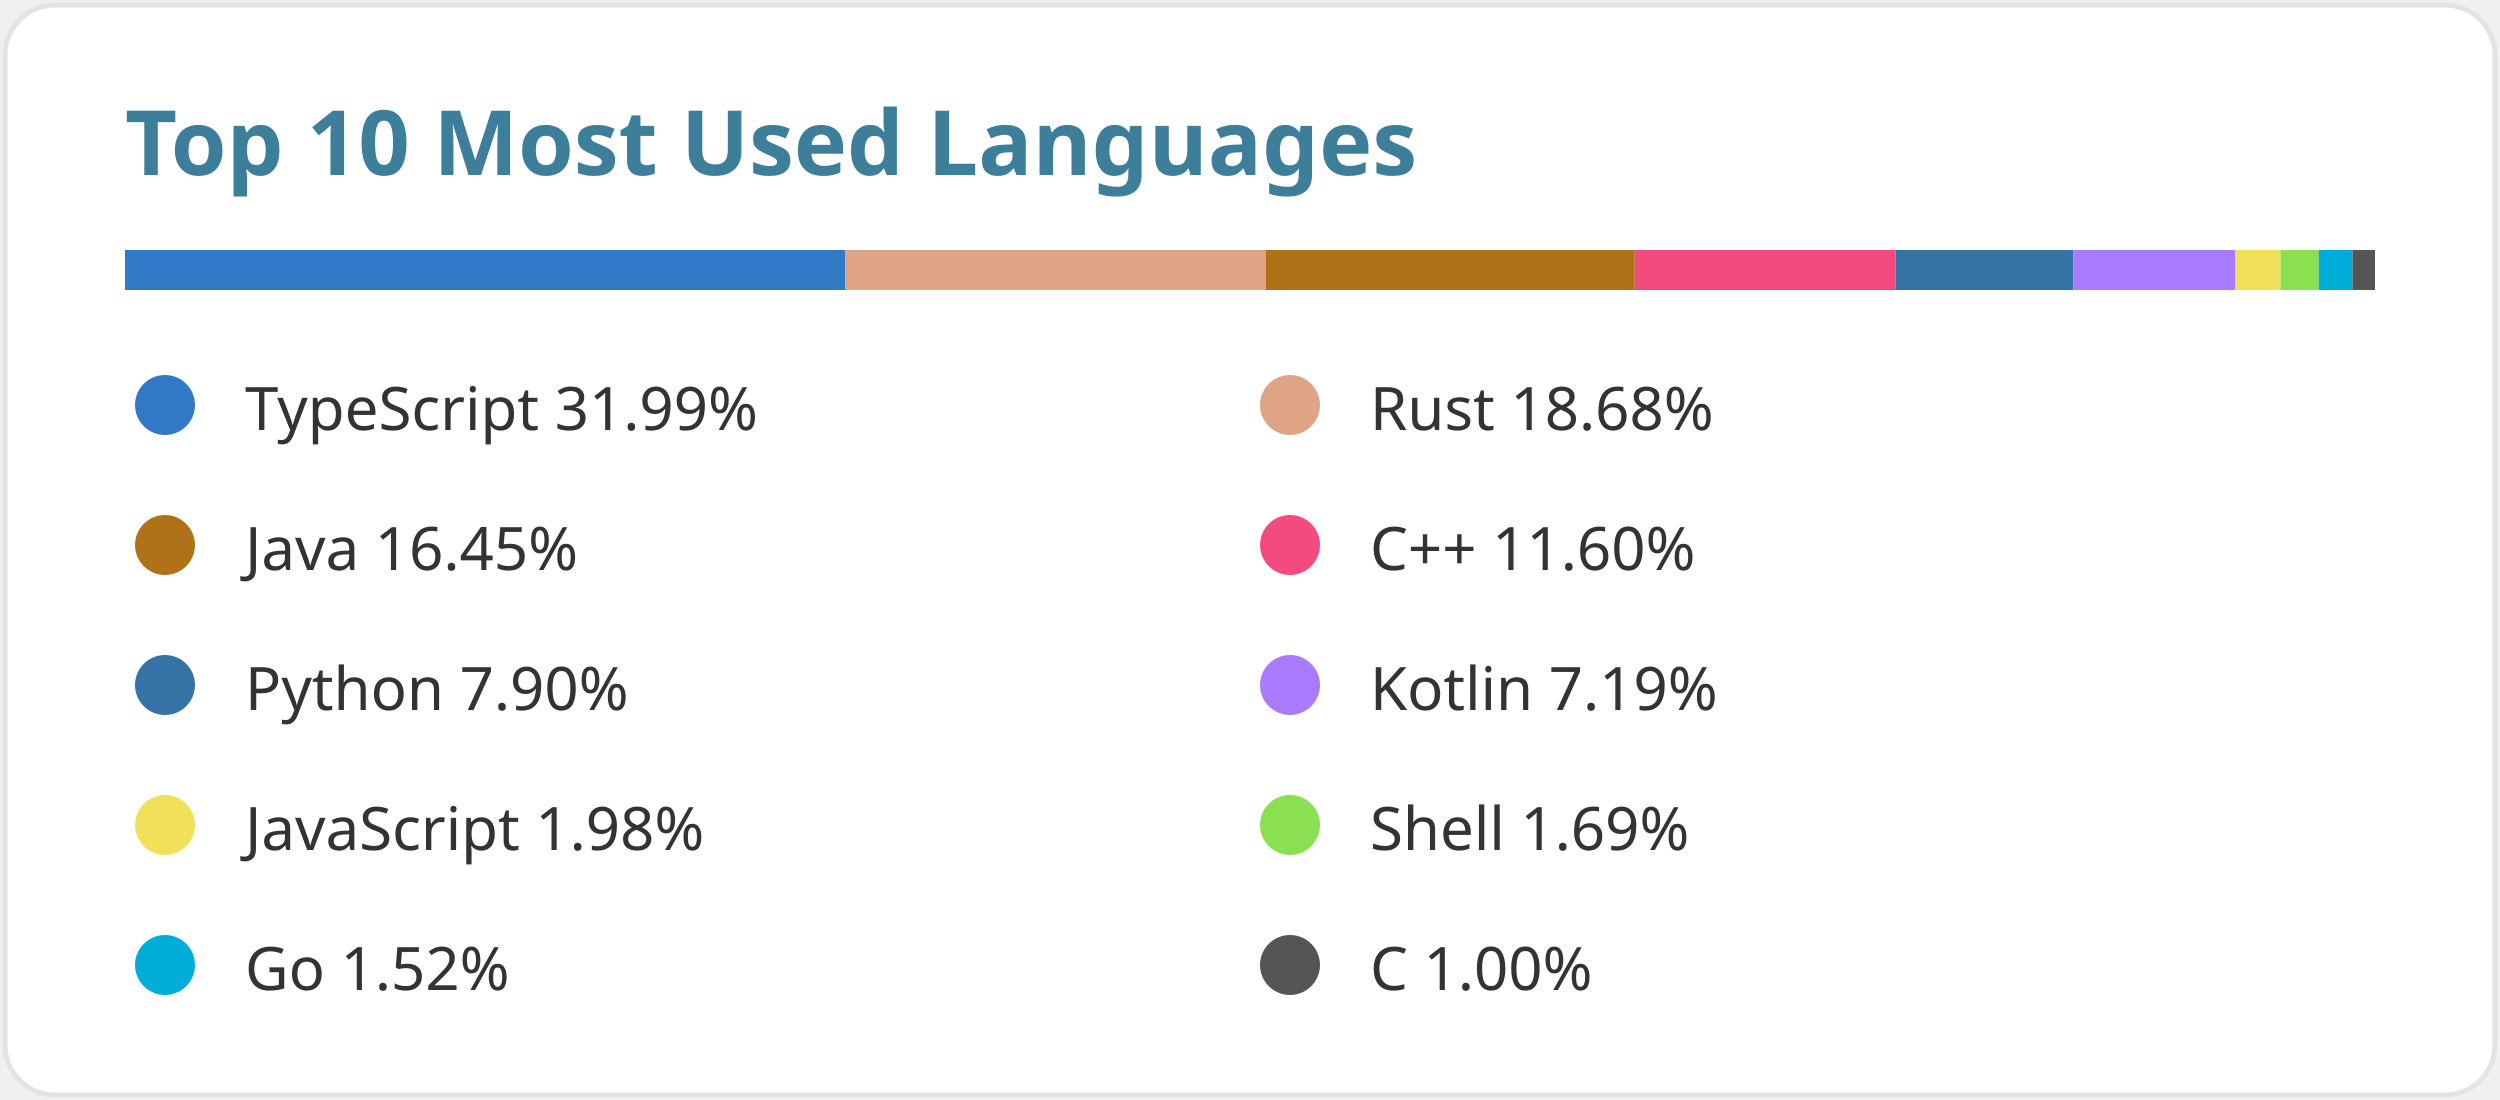
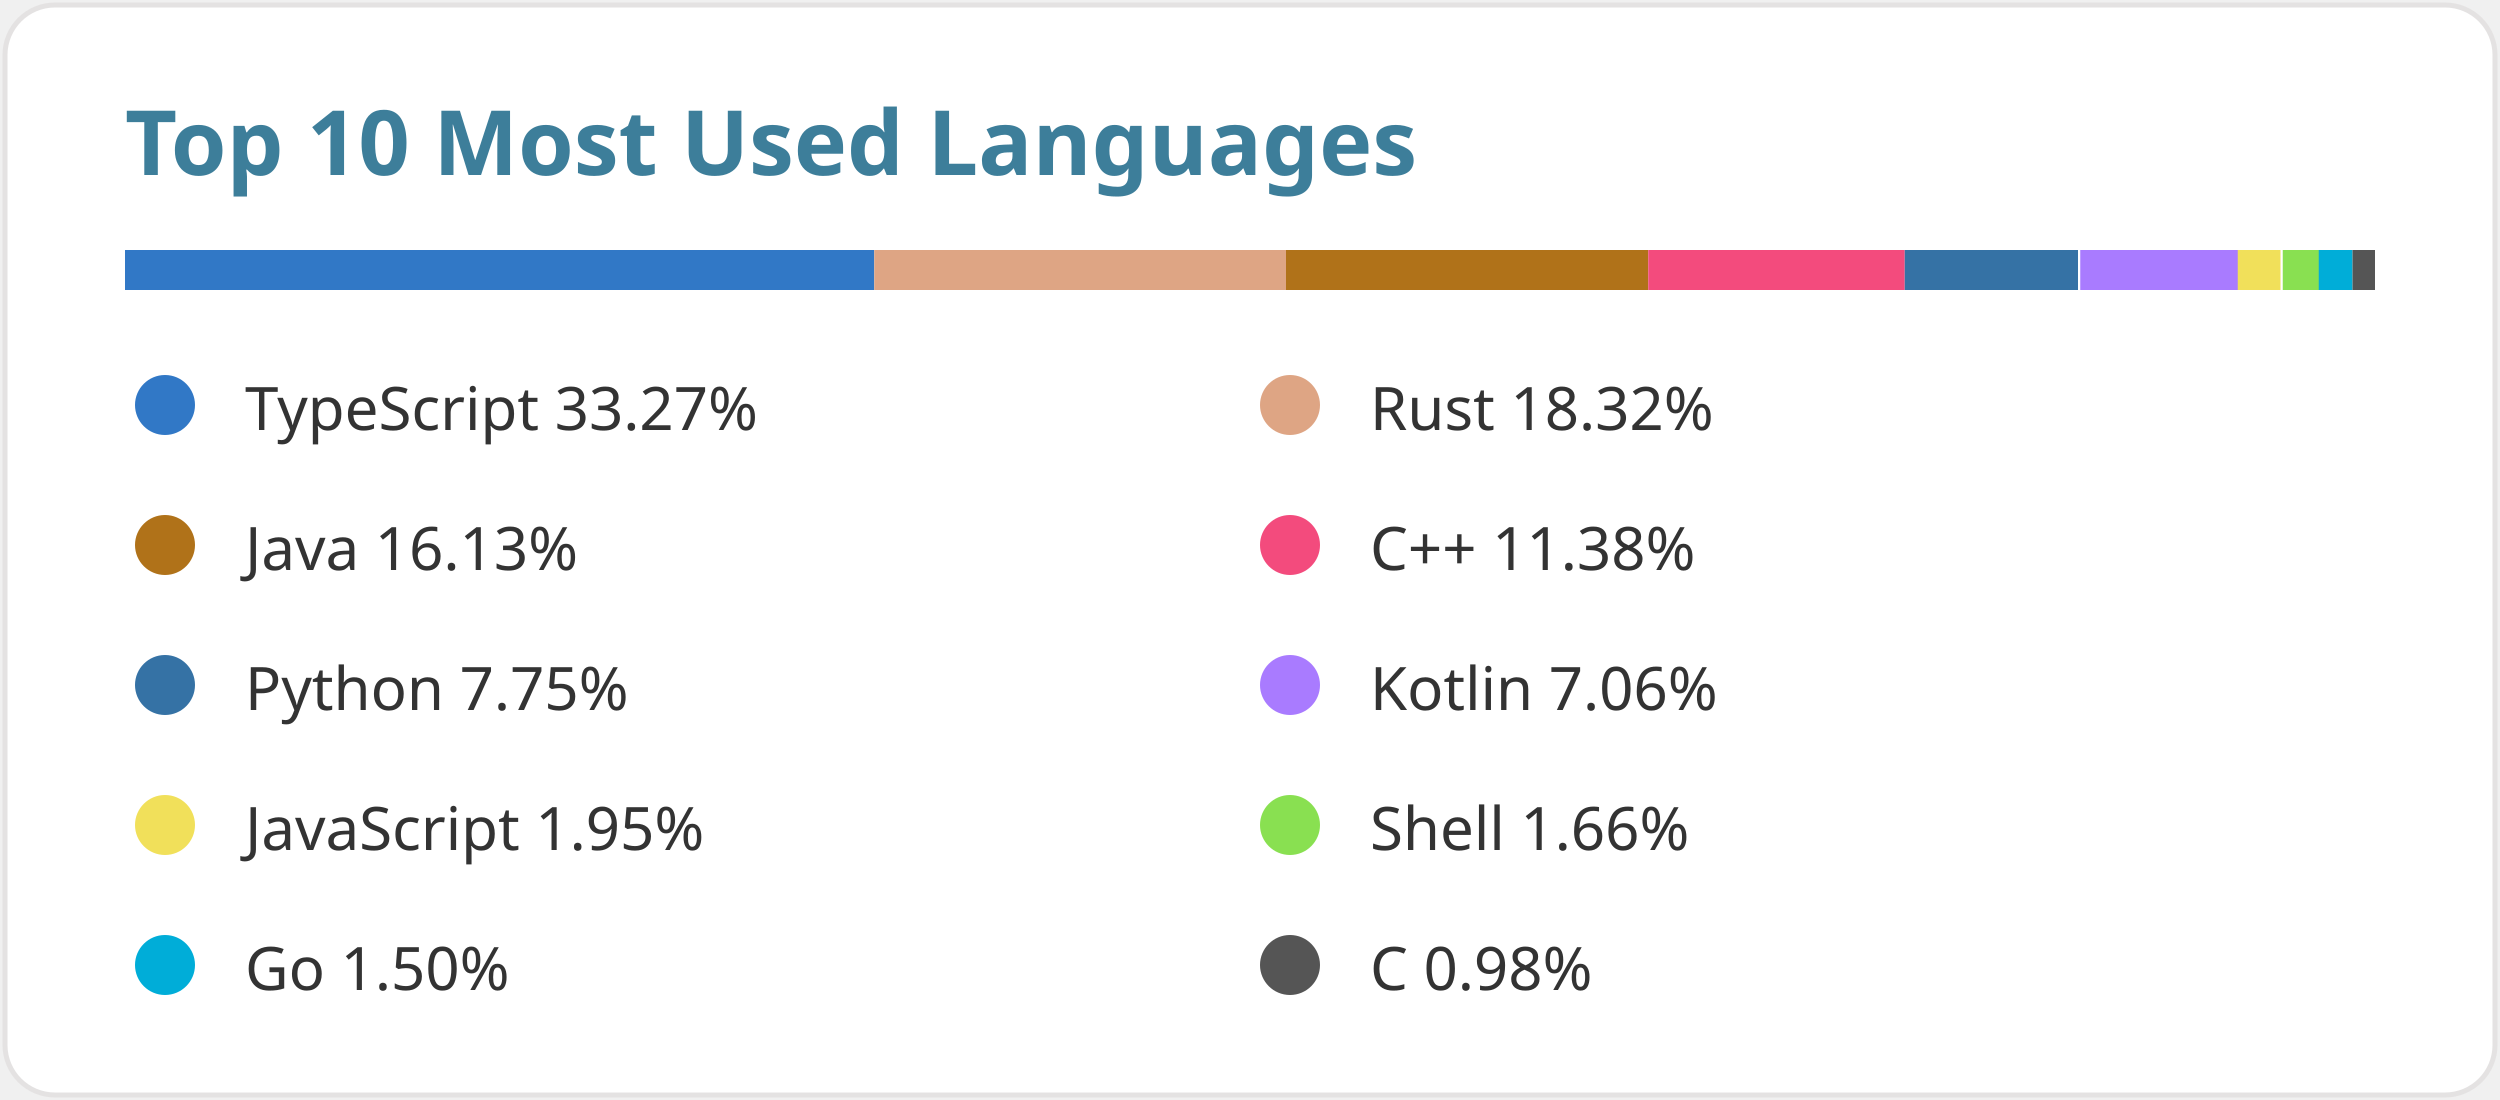
<svg xmlns="http://www.w3.org/2000/svg" width="500" height="220" viewBox="0 0 500 220">
  <style>
  text { font-family: 'Segoe UI', Ubuntu, Sans-Serif; }
  .lang { fill: #333333; font-size: 12px; font-weight: 400; }
  .title { fill: #3d7e9a; font-size: 18px; font-weight: 600; }
  .bg { fill: #ffffff; stroke: #e4e2e2; }

  @media (prefers-color-scheme: dark) {
    .lang { fill: #c9d1d9; }
    .title { fill: #58a6ff; }
    .bg { fill: #0d1117; stroke: #30363d; }
  }
</style>
  <rect class="bg" width="498" height="218" x="1" y="1" rx="10" />
  <text x="25" y="35" class="title">Top 10 Most Used Languages</text>
  <g transform="translate(25, 50) scale(450, 8)">
-     <rect fill="#3178c6" x="0" width="0.32" height="1" />
-     <rect fill="#dea584" x="0.32" width="0.187" height="1" />
-     <rect fill="#b07219" x="0.507" width="0.164" height="1" />
-     <rect fill="#f34b7d" x="0.671" width="0.116" height="1" />
-     <rect fill="#3572A5" x="0.787" width="0.079" height="1" />
-     <rect fill="#A97BFF" x="0.866" width="0.072" height="1" />
-     <rect fill="#f1e05a" x="0.938" width="0.02" height="1" />
-     <rect fill="#89e051" x="0.958" width="0.017" height="1" />
+     <rect fill="#3178c6" x="0" width="0.333" height="1" />
+     <rect fill="#dea584" x="0.333" width="0.183" height="1" />
+     <rect fill="#b07219" x="0.516" width="0.161" height="1" />
+     <rect fill="#f34b7d" x="0.677" width="0.114" height="1" />
+     <rect fill="#3572A5" x="0.791" width="0.077" height="1" />
+     <rect fill="#A97BFF" x="0.869" width="0.071" height="1" />
+     <rect fill="#f1e05a" x="0.939" width="0.019" height="1" />
+     <rect fill="#89e051" x="0.959" width="0.017" height="1" />
    <rect fill="#00ADD8" x="0.975" width="0.015" height="1" />
    <rect fill="#555555" x="0.99" width="0.01" height="1" />
  </g>
  <g transform="translate(25, 75)">
    <circle cx="8" cy="6" r="6" fill="#3178c6" />
-     <text x="24" y="11" class="lang">TypeScript 31.99%</text>
+     <text x="24" y="11" class="lang">TypeScript 33.27%</text>
  </g>
  <g transform="translate(250, 75)">
    <circle cx="8" cy="6" r="6" fill="#dea584" />
-     <text x="24" y="11" class="lang">Rust 18.68%</text>
+     <text x="24" y="11" class="lang">Rust 18.32%</text>
  </g>
  <g transform="translate(25, 103)">
    <circle cx="8" cy="6" r="6" fill="#b07219" />
-     <text x="24" y="11" class="lang">Java 16.45%</text>
+     <text x="24" y="11" class="lang">Java 16.13%</text>
  </g>
  <g transform="translate(250, 103)">
    <circle cx="8" cy="6" r="6" fill="#f34b7d" />
-     <text x="24" y="11" class="lang">C++ 11.60%</text>
+     <text x="24" y="11" class="lang">C++ 11.38%</text>
  </g>
  <g transform="translate(25, 131)">
    <circle cx="8" cy="6" r="6" fill="#3572A5" />
-     <text x="24" y="11" class="lang">Python 7.90%</text>
+     <text x="24" y="11" class="lang">Python 7.75%</text>
  </g>
  <g transform="translate(250, 131)">
    <circle cx="8" cy="6" r="6" fill="#A97BFF" />
-     <text x="24" y="11" class="lang">Kotlin 7.19%</text>
+     <text x="24" y="11" class="lang">Kotlin 7.06%</text>
  </g>
  <g transform="translate(25, 159)">
    <circle cx="8" cy="6" r="6" fill="#f1e05a" />
-     <text x="24" y="11" class="lang">JavaScript 1.98%</text>
+     <text x="24" y="11" class="lang">JavaScript 1.95%</text>
  </g>
  <g transform="translate(250, 159)">
    <circle cx="8" cy="6" r="6" fill="#89e051" />
-     <text x="24" y="11" class="lang">Shell 1.69%</text>
+     <text x="24" y="11" class="lang">Shell 1.66%</text>
  </g>
  <g transform="translate(25, 187)">
    <circle cx="8" cy="6" r="6" fill="#00ADD8" />
-     <text x="24" y="11" class="lang">Go 1.52%</text>
+     <text x="24" y="11" class="lang">Go 1.50%</text>
  </g>
  <g transform="translate(250, 187)">
    <circle cx="8" cy="6" r="6" fill="#555555" />
-     <text x="24" y="11" class="lang">C 1.00%</text>
+     <text x="24" y="11" class="lang">C 0.98%</text>
  </g>
</svg>
